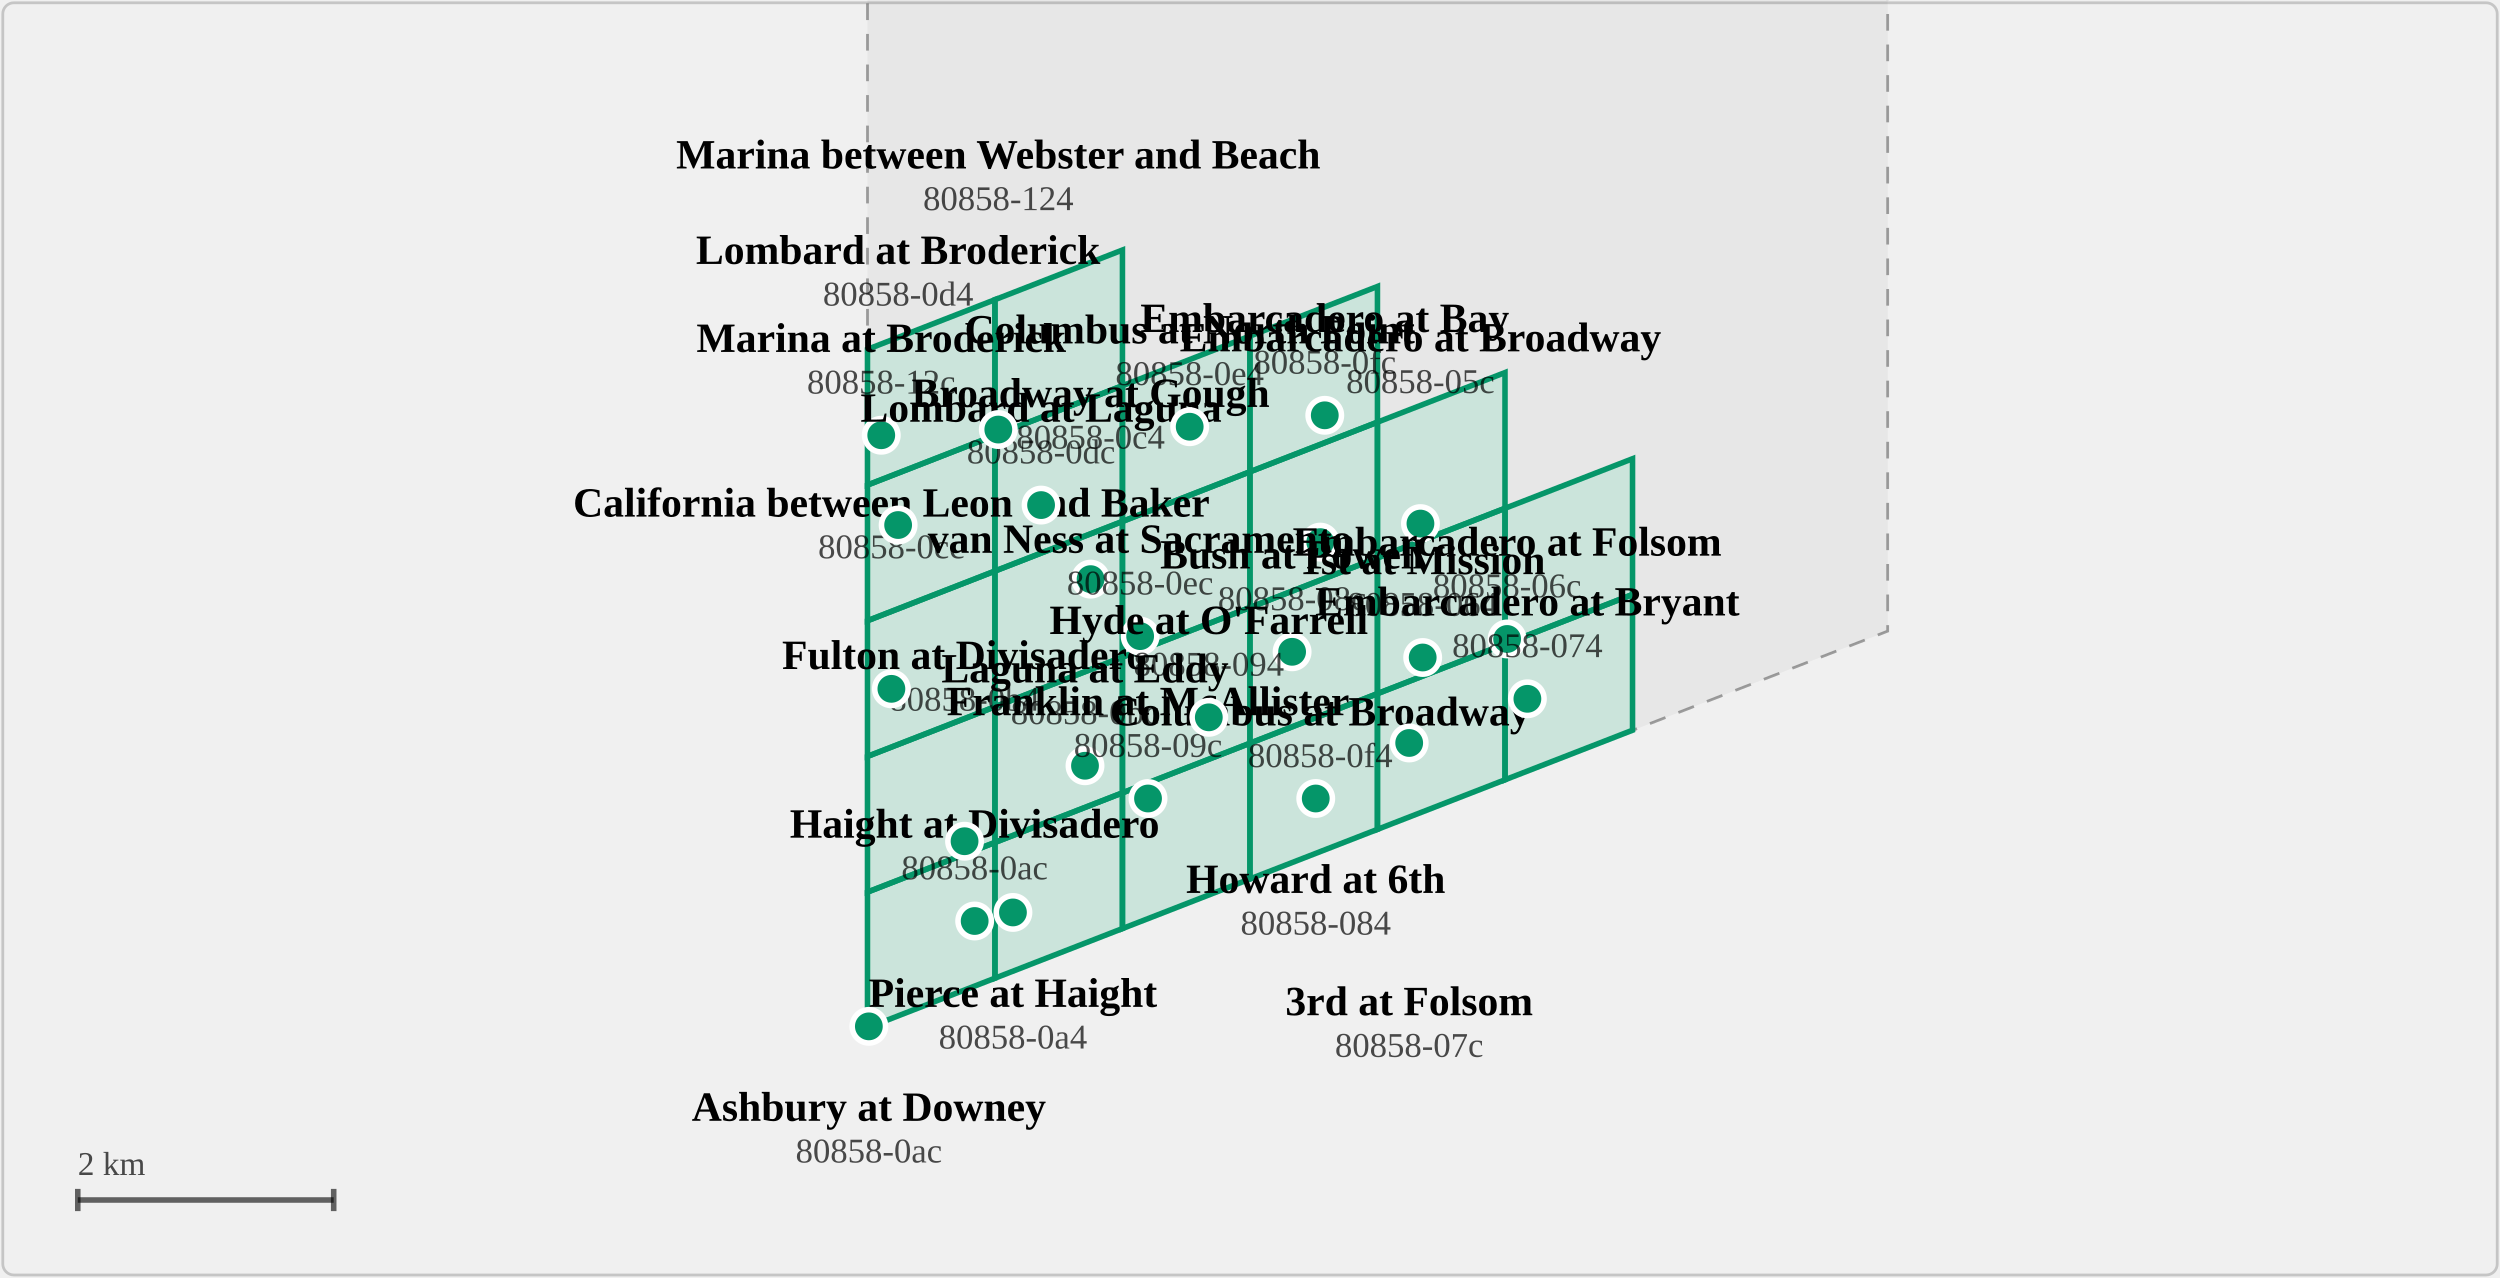
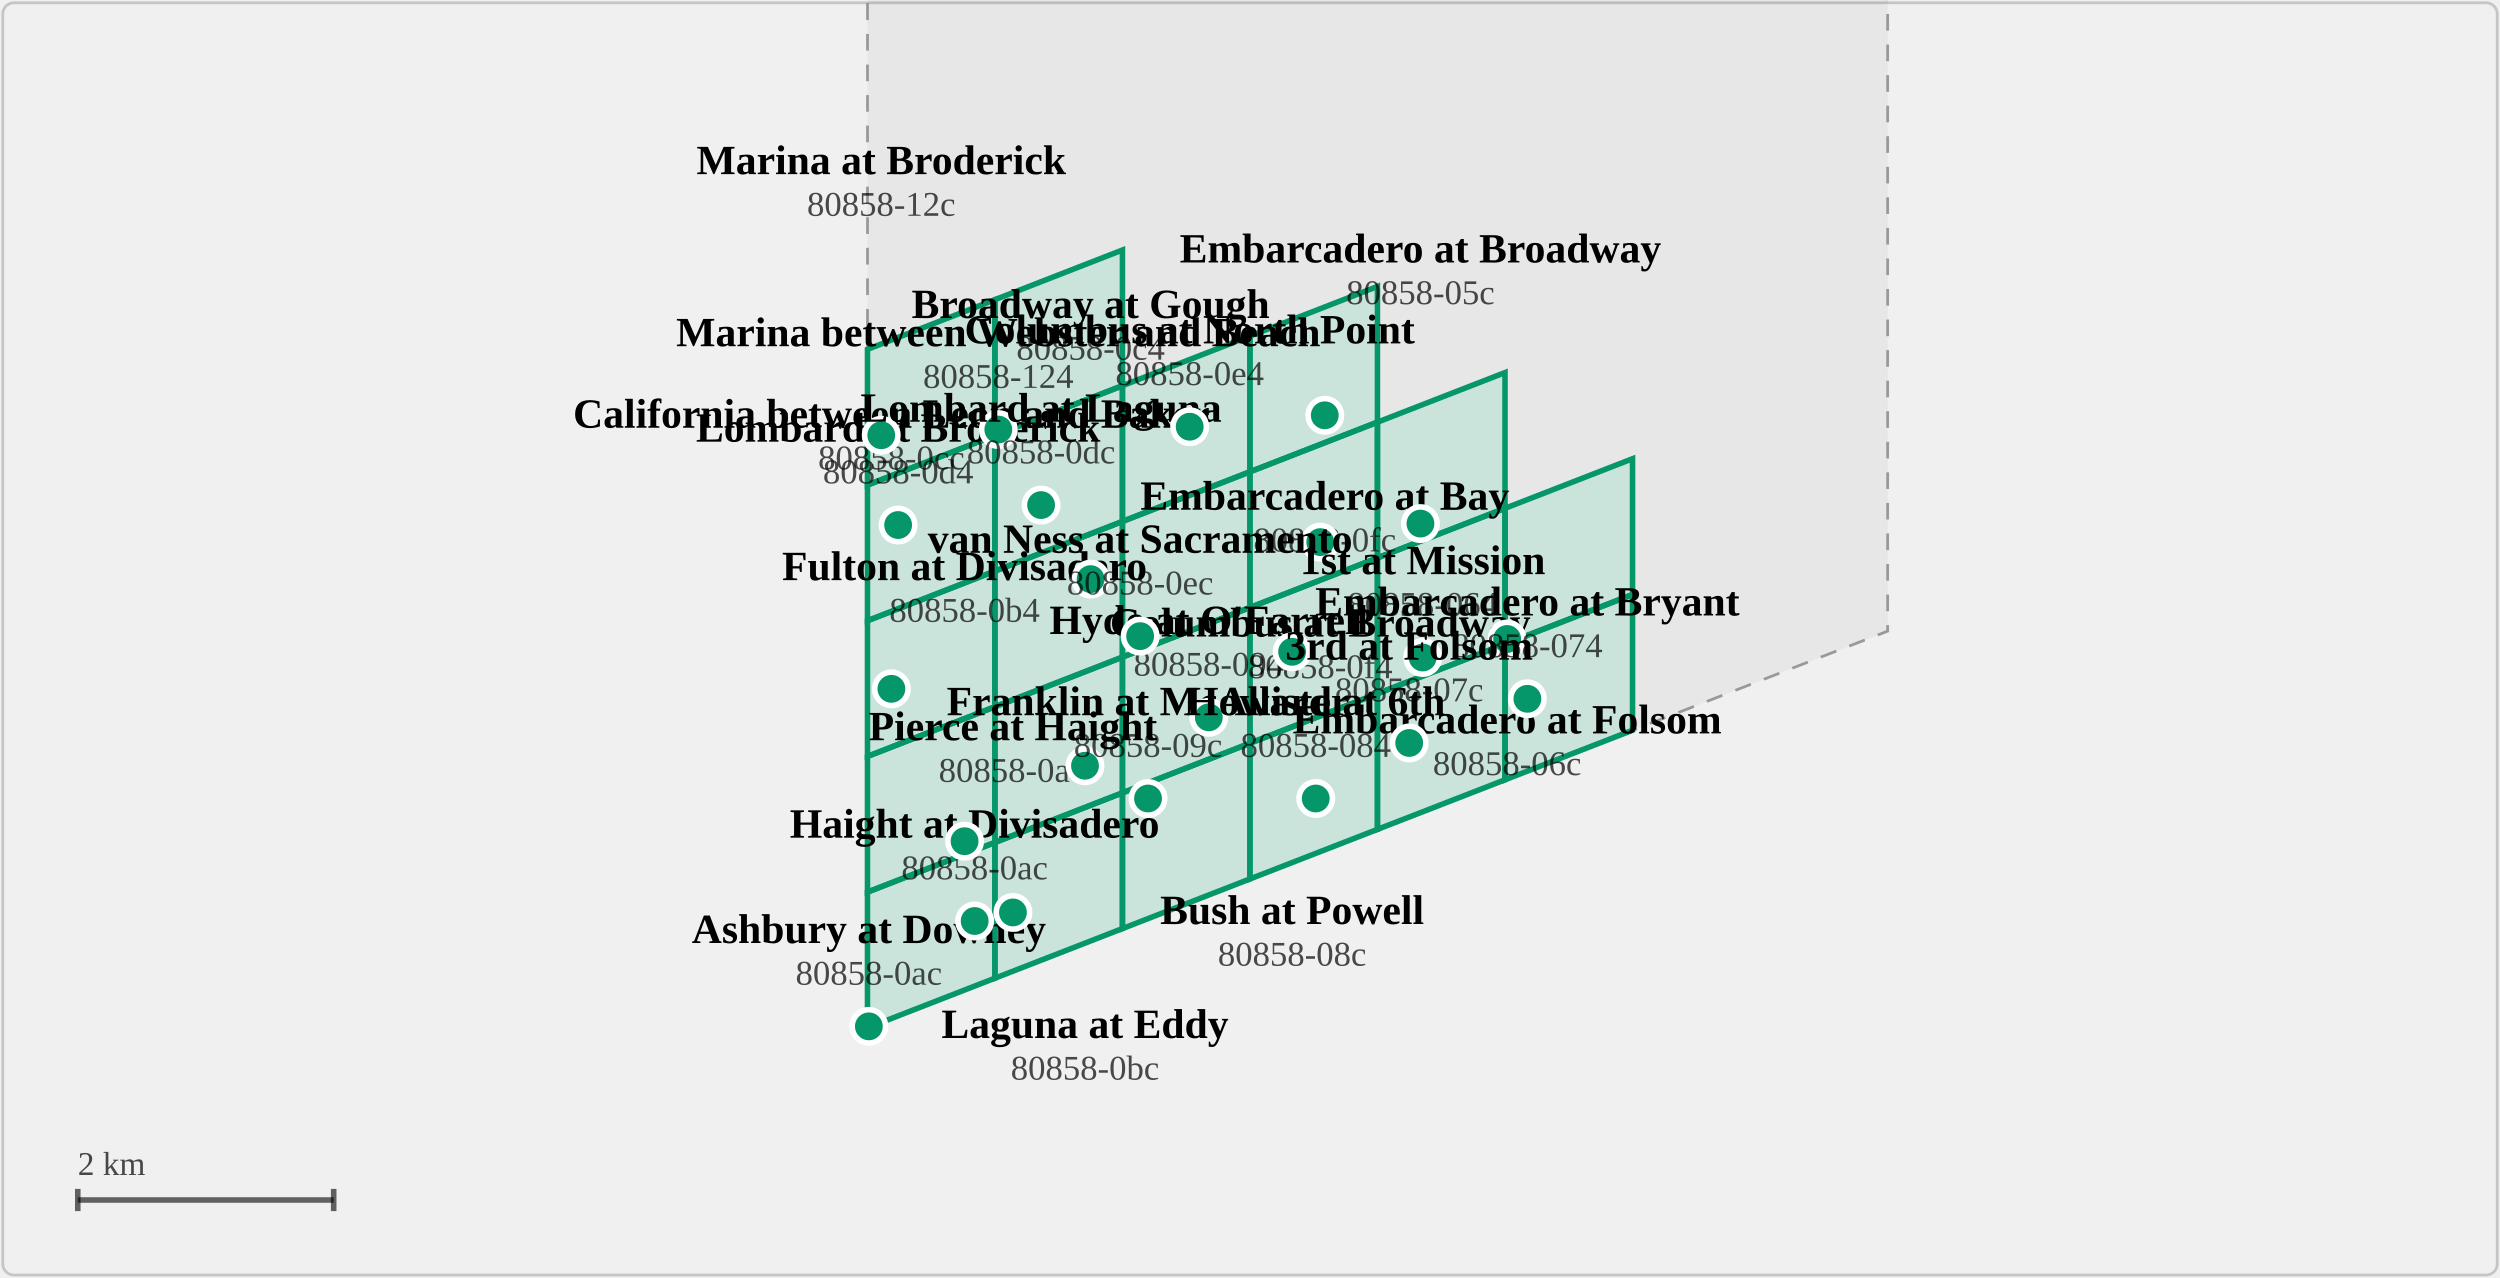
<svg xmlns="http://www.w3.org/2000/svg" viewBox="0 0 900 460" width="100%" role="img" aria-labelledby="scene-map-title scene-map-desc" class="scene-map">
  <style>
  .scene-map__frame { fill: none; stroke: currentColor; stroke-opacity: 0.18; }
  .scene-map__area { fill: currentColor; fill-opacity: 0.04; stroke: currentColor; stroke-opacity: 0.35; stroke-dasharray: 6 5; }
  .scene-map__area-label { fill: currentColor; fill-opacity: 0.55; font-size: 13px; }
  .scene-map__cell { fill: #34d399; fill-opacity: 0.16; stroke: #059669; stroke-width: 2; }
  .scene-map__marker { fill: #059669; stroke: #ffffff; stroke-width: 2; }
  .scene-map__title { fill: currentColor; font-size: 15px; font-weight: 600; }
  .scene-map__token { fill: currentColor; fill-opacity: 0.7; font-size: 12.5px; }
  .scene-map__scale { stroke: currentColor; stroke-opacity: 0.6; }
  .scene-map__scale-label { fill: currentColor; fill-opacity: 0.7; font-size: 12px; }
  @media (prefers-color-scheme: dark) {
    .scene-map__cell { fill: #34d399; fill-opacity: 0.2; stroke: #34d399; }
    .scene-map__marker { fill: #34d399; stroke: #0b1013; }
  }
</style>
  <rect class="scene-map__frame" x="1" y="1" width="898" height="458" rx="4" />
  <g>
    <polygon class="scene-map__area" points="312.29,-20.78 312.29,370.00 679.56,227.21 679.56,-163.81" />
    <polygon class="scene-map__cell" points="312.29,321.15 312.29,370.00 358.18,352.14 358.18,303.28" />
    <polygon class="scene-map__cell" points="358.18,303.28 358.18,352.14 404.08,334.28 404.08,285.42" />
    <polygon class="scene-map__cell" points="312.29,272.30 312.29,321.15 358.18,303.28 358.18,254.43" />
    <polygon class="scene-map__cell" points="312.29,223.46 312.29,272.30 358.18,254.43 358.18,205.58" />
    <polygon class="scene-map__cell" points="358.18,205.58 358.18,254.43 404.08,236.56 404.08,187.71" />
    <polygon class="scene-map__cell" points="358.18,254.43 358.18,303.28 404.08,285.42 404.08,236.56" />
    <polygon class="scene-map__cell" points="312.29,174.61 312.29,223.46 358.18,205.58 358.18,156.73" />
    <polygon class="scene-map__cell" points="312.29,125.76 312.29,174.61 358.18,156.73 358.18,107.88" />
+     <polygon class="scene-map__cell" points="358.18,107.88 358.18,156.73 404.08,138.85 404.08,90.00" />
    <polygon class="scene-map__cell" points="358.18,156.73 358.18,205.58 404.08,187.71 404.08,138.85" />
+     <polygon class="scene-map__cell" points="404.08,138.85 404.08,187.71 449.98,169.84 449.98,120.98" />
+     <polygon class="scene-map__cell" points="449.98,120.98 449.98,169.84 495.88,151.98 495.88,103.12" />
    <polygon class="scene-map__cell" points="449.98,169.84 449.98,218.70 495.88,200.84 495.88,151.98" />
    <polygon class="scene-map__cell" points="495.88,151.98 495.88,200.84 541.80,182.99 541.80,134.12" />
+     <polygon class="scene-map__cell" points="404.08,285.42 404.08,334.28 449.98,316.42 449.98,267.56" />
+     <polygon class="scene-map__cell" points="404.08,236.56 404.08,285.42 449.98,267.56 449.98,218.70" />
    <polygon class="scene-map__cell" points="449.98,218.70 449.98,267.56 495.88,249.71 495.88,200.84" />
    <polygon class="scene-map__cell" points="541.80,182.99 541.80,231.86 587.71,214.01 587.71,165.14" />
-     <polygon class="scene-map__cell" points="449.98,267.56 449.98,316.42 495.88,298.57 495.88,249.71" />
-     <polygon class="scene-map__cell" points="358.18,107.88 358.18,156.73 404.08,138.85 404.08,90.00" />
-     <polygon class="scene-map__cell" points="404.08,138.85 404.08,187.71 449.98,169.84 449.98,120.98" />
-     <polygon class="scene-map__cell" points="449.98,120.98 449.98,169.84 495.88,151.98 495.88,103.12" />
-     <polygon class="scene-map__cell" points="404.08,187.71 404.08,236.56 449.98,218.70 449.98,169.84" />
-     <polygon class="scene-map__cell" points="404.08,285.42 404.08,334.28 449.98,316.42 449.98,267.56" />
-     <polygon class="scene-map__cell" points="404.08,236.56 404.08,285.42 449.98,267.56 449.98,218.70" />
    <polygon class="scene-map__cell" points="495.88,200.84 495.88,249.71 541.80,231.86 541.80,182.99" />
    <polygon class="scene-map__cell" points="541.80,231.86 541.80,280.72 587.71,262.88 587.71,214.01" />
    <polygon class="scene-map__cell" points="495.88,249.71 495.88,298.57 541.80,280.72 541.80,231.86" />
+     <polygon class="scene-map__cell" points="449.98,267.56 449.98,316.42 495.88,298.57 495.88,249.71" />
+     <polygon class="scene-map__cell" points="404.08,187.71 404.08,236.56 449.98,218.70 449.98,169.84" />
  </g>
  <g>
+     <g class="scene-map__site">
+       <circle class="scene-map__marker" cx="312.79" cy="369.49" r="6" />
+       <text class="scene-map__title" x="312.79" y="339.49" text-anchor="middle">Ashbury at Downey</text>
+       <text class="scene-map__token" x="312.79" y="354.49" text-anchor="middle">80858-0ac</text>
+     </g>
    <g class="scene-map__site">
      <circle class="scene-map__marker" cx="350.88" cy="331.56" r="6" />
      <text class="scene-map__title" x="350.88" y="301.56" text-anchor="middle">Haight at Divisadero</text>
      <text class="scene-map__token" x="350.88" y="316.56" text-anchor="middle">80858-0ac</text>
    </g>
    <g class="scene-map__site">
      <circle class="scene-map__marker" cx="364.66" cy="328.48" r="6" />
-       <text class="scene-map__title" x="364.66" y="362.48" text-anchor="middle">Pierce at Haight</text>
-       <text class="scene-map__token" x="364.66" y="377.48" text-anchor="middle">80858-0a4</text>
+       <text class="scene-map__title" x="364.66" y="266.48" text-anchor="middle">Pierce at Haight</text>
+       <text class="scene-map__token" x="364.66" y="281.48" text-anchor="middle">80858-0a4</text>
    </g>
    <g class="scene-map__site">
      <circle class="scene-map__marker" cx="347.24" cy="302.84" r="6" />
-       <text class="scene-map__title" x="347.24" y="240.84" text-anchor="middle">Fulton at Divisadero</text>
-       <text class="scene-map__token" x="347.24" y="255.84" text-anchor="middle">80858-0b4</text>
+       <text class="scene-map__title" x="347.24" y="208.84" text-anchor="middle">Fulton at Divisadero</text>
+       <text class="scene-map__token" x="347.24" y="223.84" text-anchor="middle">80858-0b4</text>
    </g>
    <g class="scene-map__site">
      <circle class="scene-map__marker" cx="320.90" cy="247.98" r="6" />
-       <text class="scene-map__title" x="320.90" y="185.98" text-anchor="middle">California between Leon and Baker</text>
-       <text class="scene-map__token" x="320.90" y="200.98" text-anchor="middle">80858-0cc</text>
+       <text class="scene-map__title" x="320.90" y="153.98" text-anchor="middle">California between Leon and Baker</text>
+       <text class="scene-map__token" x="320.90" y="168.98" text-anchor="middle">80858-0cc</text>
    </g>
    <g class="scene-map__site">
      <circle class="scene-map__marker" cx="392.62" cy="208.49" r="6" />
-       <text class="scene-map__title" x="392.62" y="146.49" text-anchor="middle">Broadway at Gough</text>
-       <text class="scene-map__token" x="392.62" y="161.49" text-anchor="middle">80858-0c4</text>
+       <text class="scene-map__title" x="392.62" y="114.49" text-anchor="middle">Broadway at Gough</text>
+       <text class="scene-map__token" x="392.62" y="129.49" text-anchor="middle">80858-0c4</text>
    </g>
    <g class="scene-map__site">
      <circle class="scene-map__marker" cx="390.60" cy="275.67" r="6" />
-       <text class="scene-map__title" x="390.60" y="245.67" text-anchor="middle">Laguna at Eddy</text>
-       <text class="scene-map__token" x="390.60" y="260.67" text-anchor="middle">80858-0bc</text>
+       <text class="scene-map__title" x="390.60" y="373.67" text-anchor="middle">Laguna at Eddy</text>
+       <text class="scene-map__token" x="390.60" y="388.67" text-anchor="middle">80858-0bc</text>
    </g>
    <g class="scene-map__site">
      <circle class="scene-map__marker" cx="323.33" cy="189.01" r="6" />
-       <text class="scene-map__title" x="323.33" y="95.01" text-anchor="middle">Lombard at Broderick</text>
-       <text class="scene-map__token" x="323.33" y="110.01" text-anchor="middle">80858-0d4</text>
+       <text class="scene-map__title" x="323.33" y="159.01" text-anchor="middle">Lombard at Broderick</text>
+       <text class="scene-map__token" x="323.33" y="174.01" text-anchor="middle">80858-0d4</text>
    </g>
    <g class="scene-map__site">
      <circle class="scene-map__marker" cx="317.25" cy="156.69" r="6" />
-       <text class="scene-map__title" x="317.25" y="126.69" text-anchor="middle">Marina at Broderick</text>
-       <text class="scene-map__token" x="317.25" y="141.69" text-anchor="middle">80858-12c</text>
+       <text class="scene-map__title" x="317.25" y="62.69" text-anchor="middle">Marina at Broderick</text>
+       <text class="scene-map__token" x="317.25" y="77.69" text-anchor="middle">80858-12c</text>
+     </g>
+     <g class="scene-map__site">
+       <circle class="scene-map__marker" cx="359.39" cy="154.64" r="6" />
+       <text class="scene-map__title" x="359.39" y="124.64" text-anchor="middle">Marina between Webster and Beach</text>
+       <text class="scene-map__token" x="359.39" y="139.64" text-anchor="middle">80858-124</text>
    </g>
    <g class="scene-map__site">
      <circle class="scene-map__marker" cx="374.79" cy="181.83" r="6" />
      <text class="scene-map__title" x="374.79" y="151.83" text-anchor="middle">Lombard at Laguna</text>
      <text class="scene-map__token" x="374.79" y="166.83" text-anchor="middle">80858-0dc</text>
-     </g>
-     <g class="scene-map__site">
-       <circle class="scene-map__marker" cx="475.29" cy="195.16" r="6" />
-       <text class="scene-map__title" x="475.29" y="261.16" text-anchor="middle">Columbus at Broadway</text>
-       <text class="scene-map__token" x="475.29" y="276.16" text-anchor="middle">80858-0f4</text>
-     </g>
-     <g class="scene-map__site">
-       <circle class="scene-map__marker" cx="511.36" cy="188.49" r="6" />
-       <text class="scene-map__title" x="511.36" y="126.49" text-anchor="middle">Embarcadero at Broadway</text>
-       <text class="scene-map__token" x="511.36" y="141.49" text-anchor="middle">80858-05c</text>
-     </g>
-     <g class="scene-map__site">
-       <circle class="scene-map__marker" cx="465.16" cy="234.65" r="6" />
-       <text class="scene-map__title" x="465.16" y="204.65" text-anchor="middle">Bush at Powell</text>
-       <text class="scene-map__token" x="465.16" y="219.65" text-anchor="middle">80858-08c</text>
-     </g>
-     <g class="scene-map__site">
-       <circle class="scene-map__marker" cx="542.57" cy="230.03" r="6" />
-       <text class="scene-map__title" x="542.57" y="200.03" text-anchor="middle">Embarcadero at Folsom</text>
-       <text class="scene-map__token" x="542.57" y="215.03" text-anchor="middle">80858-06c</text>
-     </g>
-     <g class="scene-map__site">
-       <circle class="scene-map__marker" cx="473.67" cy="287.46" r="6" />
-       <text class="scene-map__title" x="473.67" y="321.46" text-anchor="middle">Howard at 6th</text>
-       <text class="scene-map__token" x="473.67" y="336.46" text-anchor="middle">80858-084</text>
-     </g>
-     <g class="scene-map__site">
-       <circle class="scene-map__marker" cx="312.79" cy="369.49" r="6" />
-       <text class="scene-map__title" x="312.79" y="403.49" text-anchor="middle">Ashbury at Downey</text>
-       <text class="scene-map__token" x="312.79" y="418.49" text-anchor="middle">80858-0ac</text>
-     </g>
-     <g class="scene-map__site">
-       <circle class="scene-map__marker" cx="359.39" cy="154.64" r="6" />
-       <text class="scene-map__title" x="359.39" y="60.64" text-anchor="middle">Marina between Webster and Beach</text>
-       <text class="scene-map__token" x="359.39" y="75.64" text-anchor="middle">80858-124</text>
    </g>
    <g class="scene-map__site">
      <circle class="scene-map__marker" cx="428.29" cy="153.62" r="6" />
      <text class="scene-map__title" x="428.29" y="123.62" text-anchor="middle">Columbus at North Point</text>
      <text class="scene-map__token" x="428.29" y="138.62" text-anchor="middle">80858-0e4</text>
    </g>
    <g class="scene-map__site">
      <circle class="scene-map__marker" cx="476.92" cy="149.51" r="6" />
-       <text class="scene-map__title" x="476.92" y="119.51" text-anchor="middle">Embarcadero at Bay</text>
-       <text class="scene-map__token" x="476.92" y="134.51" text-anchor="middle">80858-0fc</text>
+       <text class="scene-map__title" x="476.92" y="183.51" text-anchor="middle">Embarcadero at Bay</text>
+       <text class="scene-map__token" x="476.92" y="198.51" text-anchor="middle">80858-0fc</text>
    </g>
    <g class="scene-map__site">
-       <circle class="scene-map__marker" cx="410.45" cy="229.01" r="6" />
-       <text class="scene-map__title" x="410.45" y="199.01" text-anchor="middle">van Ness at Sacramento</text>
-       <text class="scene-map__token" x="410.45" y="214.01" text-anchor="middle">80858-0ec</text>
+       <circle class="scene-map__marker" cx="475.29" cy="195.16" r="6" />
+       <text class="scene-map__title" x="475.29" y="229.16" text-anchor="middle">Columbus at Broadway</text>
+       <text class="scene-map__token" x="475.29" y="244.16" text-anchor="middle">80858-0f4</text>
+     </g>
+     <g class="scene-map__site">
+       <circle class="scene-map__marker" cx="511.36" cy="188.49" r="6" />
+       <text class="scene-map__title" x="511.36" y="94.49" text-anchor="middle">Embarcadero at Broadway</text>
+       <text class="scene-map__token" x="511.36" y="109.49" text-anchor="middle">80858-05c</text>
    </g>
    <g class="scene-map__site">
      <circle class="scene-map__marker" cx="413.29" cy="287.46" r="6" />
      <text class="scene-map__title" x="413.29" y="257.46" text-anchor="middle">Franklin at McAllister</text>
      <text class="scene-map__token" x="413.29" y="272.46" text-anchor="middle">80858-09c</text>
    </g>
    <g class="scene-map__site">
      <circle class="scene-map__marker" cx="435.17" cy="258.24" r="6" />
      <text class="scene-map__title" x="435.17" y="228.24" text-anchor="middle">Hyde at O'Farrell</text>
      <text class="scene-map__token" x="435.17" y="243.24" text-anchor="middle">80858-094</text>
+     </g>
+     <g class="scene-map__site">
+       <circle class="scene-map__marker" cx="465.16" cy="234.65" r="6" />
+       <text class="scene-map__title" x="465.16" y="332.65" text-anchor="middle">Bush at Powell</text>
+       <text class="scene-map__token" x="465.16" y="347.65" text-anchor="middle">80858-08c</text>
+     </g>
+     <g class="scene-map__site">
+       <circle class="scene-map__marker" cx="542.57" cy="230.03" r="6" />
+       <text class="scene-map__title" x="542.57" y="264.03" text-anchor="middle">Embarcadero at Folsom</text>
+       <text class="scene-map__token" x="542.57" y="279.03" text-anchor="middle">80858-06c</text>
    </g>
    <g class="scene-map__site">
      <circle class="scene-map__marker" cx="512.17" cy="236.70" r="6" />
      <text class="scene-map__title" x="512.17" y="206.70" text-anchor="middle">1st at Mission</text>
      <text class="scene-map__token" x="512.17" y="221.70" text-anchor="middle">80858-064</text>
    </g>
    <g class="scene-map__site">
      <circle class="scene-map__marker" cx="549.86" cy="251.57" r="6" />
      <text class="scene-map__title" x="549.86" y="221.57" text-anchor="middle">Embarcadero at Bryant</text>
      <text class="scene-map__token" x="549.86" y="236.57" text-anchor="middle">80858-074</text>
    </g>
    <g class="scene-map__site">
      <circle class="scene-map__marker" cx="507.31" cy="267.47" r="6" />
-       <text class="scene-map__title" x="507.31" y="365.47" text-anchor="middle">3rd at Folsom</text>
-       <text class="scene-map__token" x="507.31" y="380.47" text-anchor="middle">80858-07c</text>
+       <text class="scene-map__title" x="507.31" y="237.47" text-anchor="middle">3rd at Folsom</text>
+       <text class="scene-map__token" x="507.31" y="252.47" text-anchor="middle">80858-07c</text>
+     </g>
+     <g class="scene-map__site">
+       <circle class="scene-map__marker" cx="473.67" cy="287.46" r="6" />
+       <text class="scene-map__title" x="473.67" y="257.46" text-anchor="middle">Howard at 6th</text>
+       <text class="scene-map__token" x="473.67" y="272.46" text-anchor="middle">80858-084</text>
+     </g>
+     <g class="scene-map__site">
+       <circle class="scene-map__marker" cx="410.45" cy="229.01" r="6" />
+       <text class="scene-map__title" x="410.45" y="199.01" text-anchor="middle">van Ness at Sacramento</text>
+       <text class="scene-map__token" x="410.45" y="214.01" text-anchor="middle">80858-0ec</text>
    </g>
  </g>
  <g>
    <line class="scene-map__scale" x1="28" y1="432" x2="120.13" y2="432" stroke-width="2" />
    <line class="scene-map__scale" x1="28" y1="428" x2="28" y2="436" stroke-width="2" />
    <line class="scene-map__scale" x1="120.13" y1="428" x2="120.13" y2="436" stroke-width="2" />
    <text class="scene-map__scale-label" x="28" y="423">2 km</text>
  </g>
</svg>
